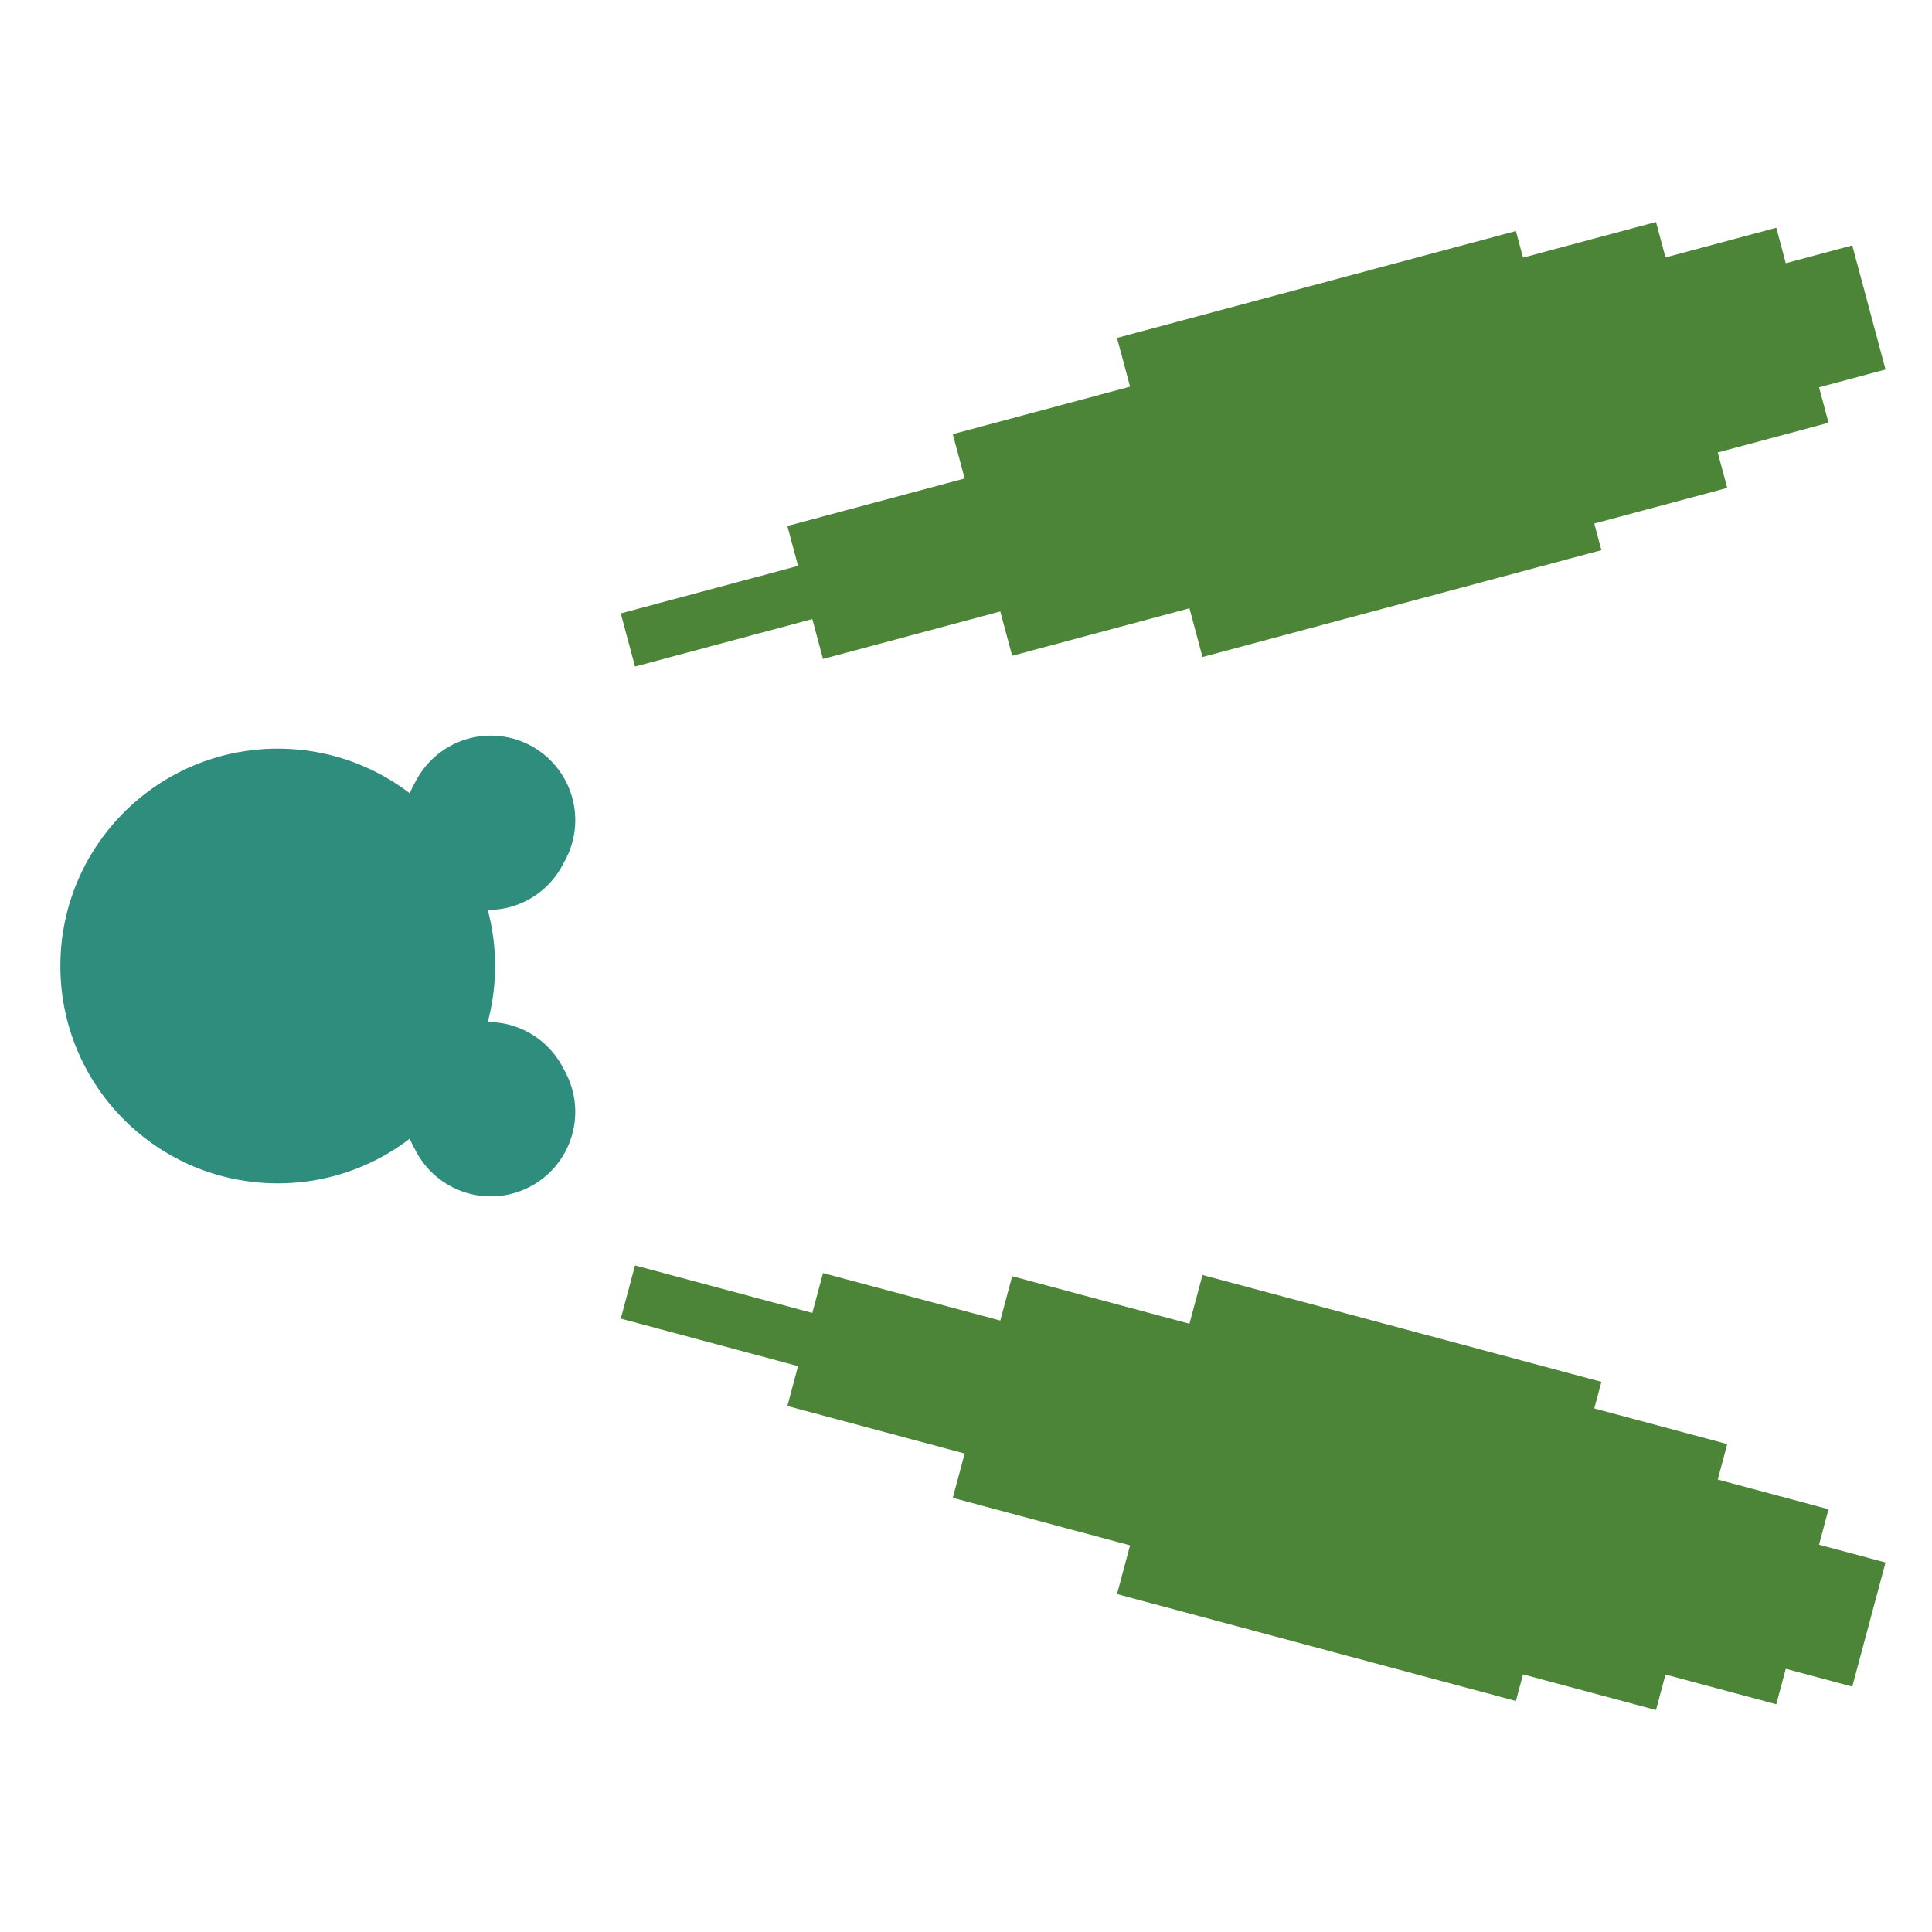
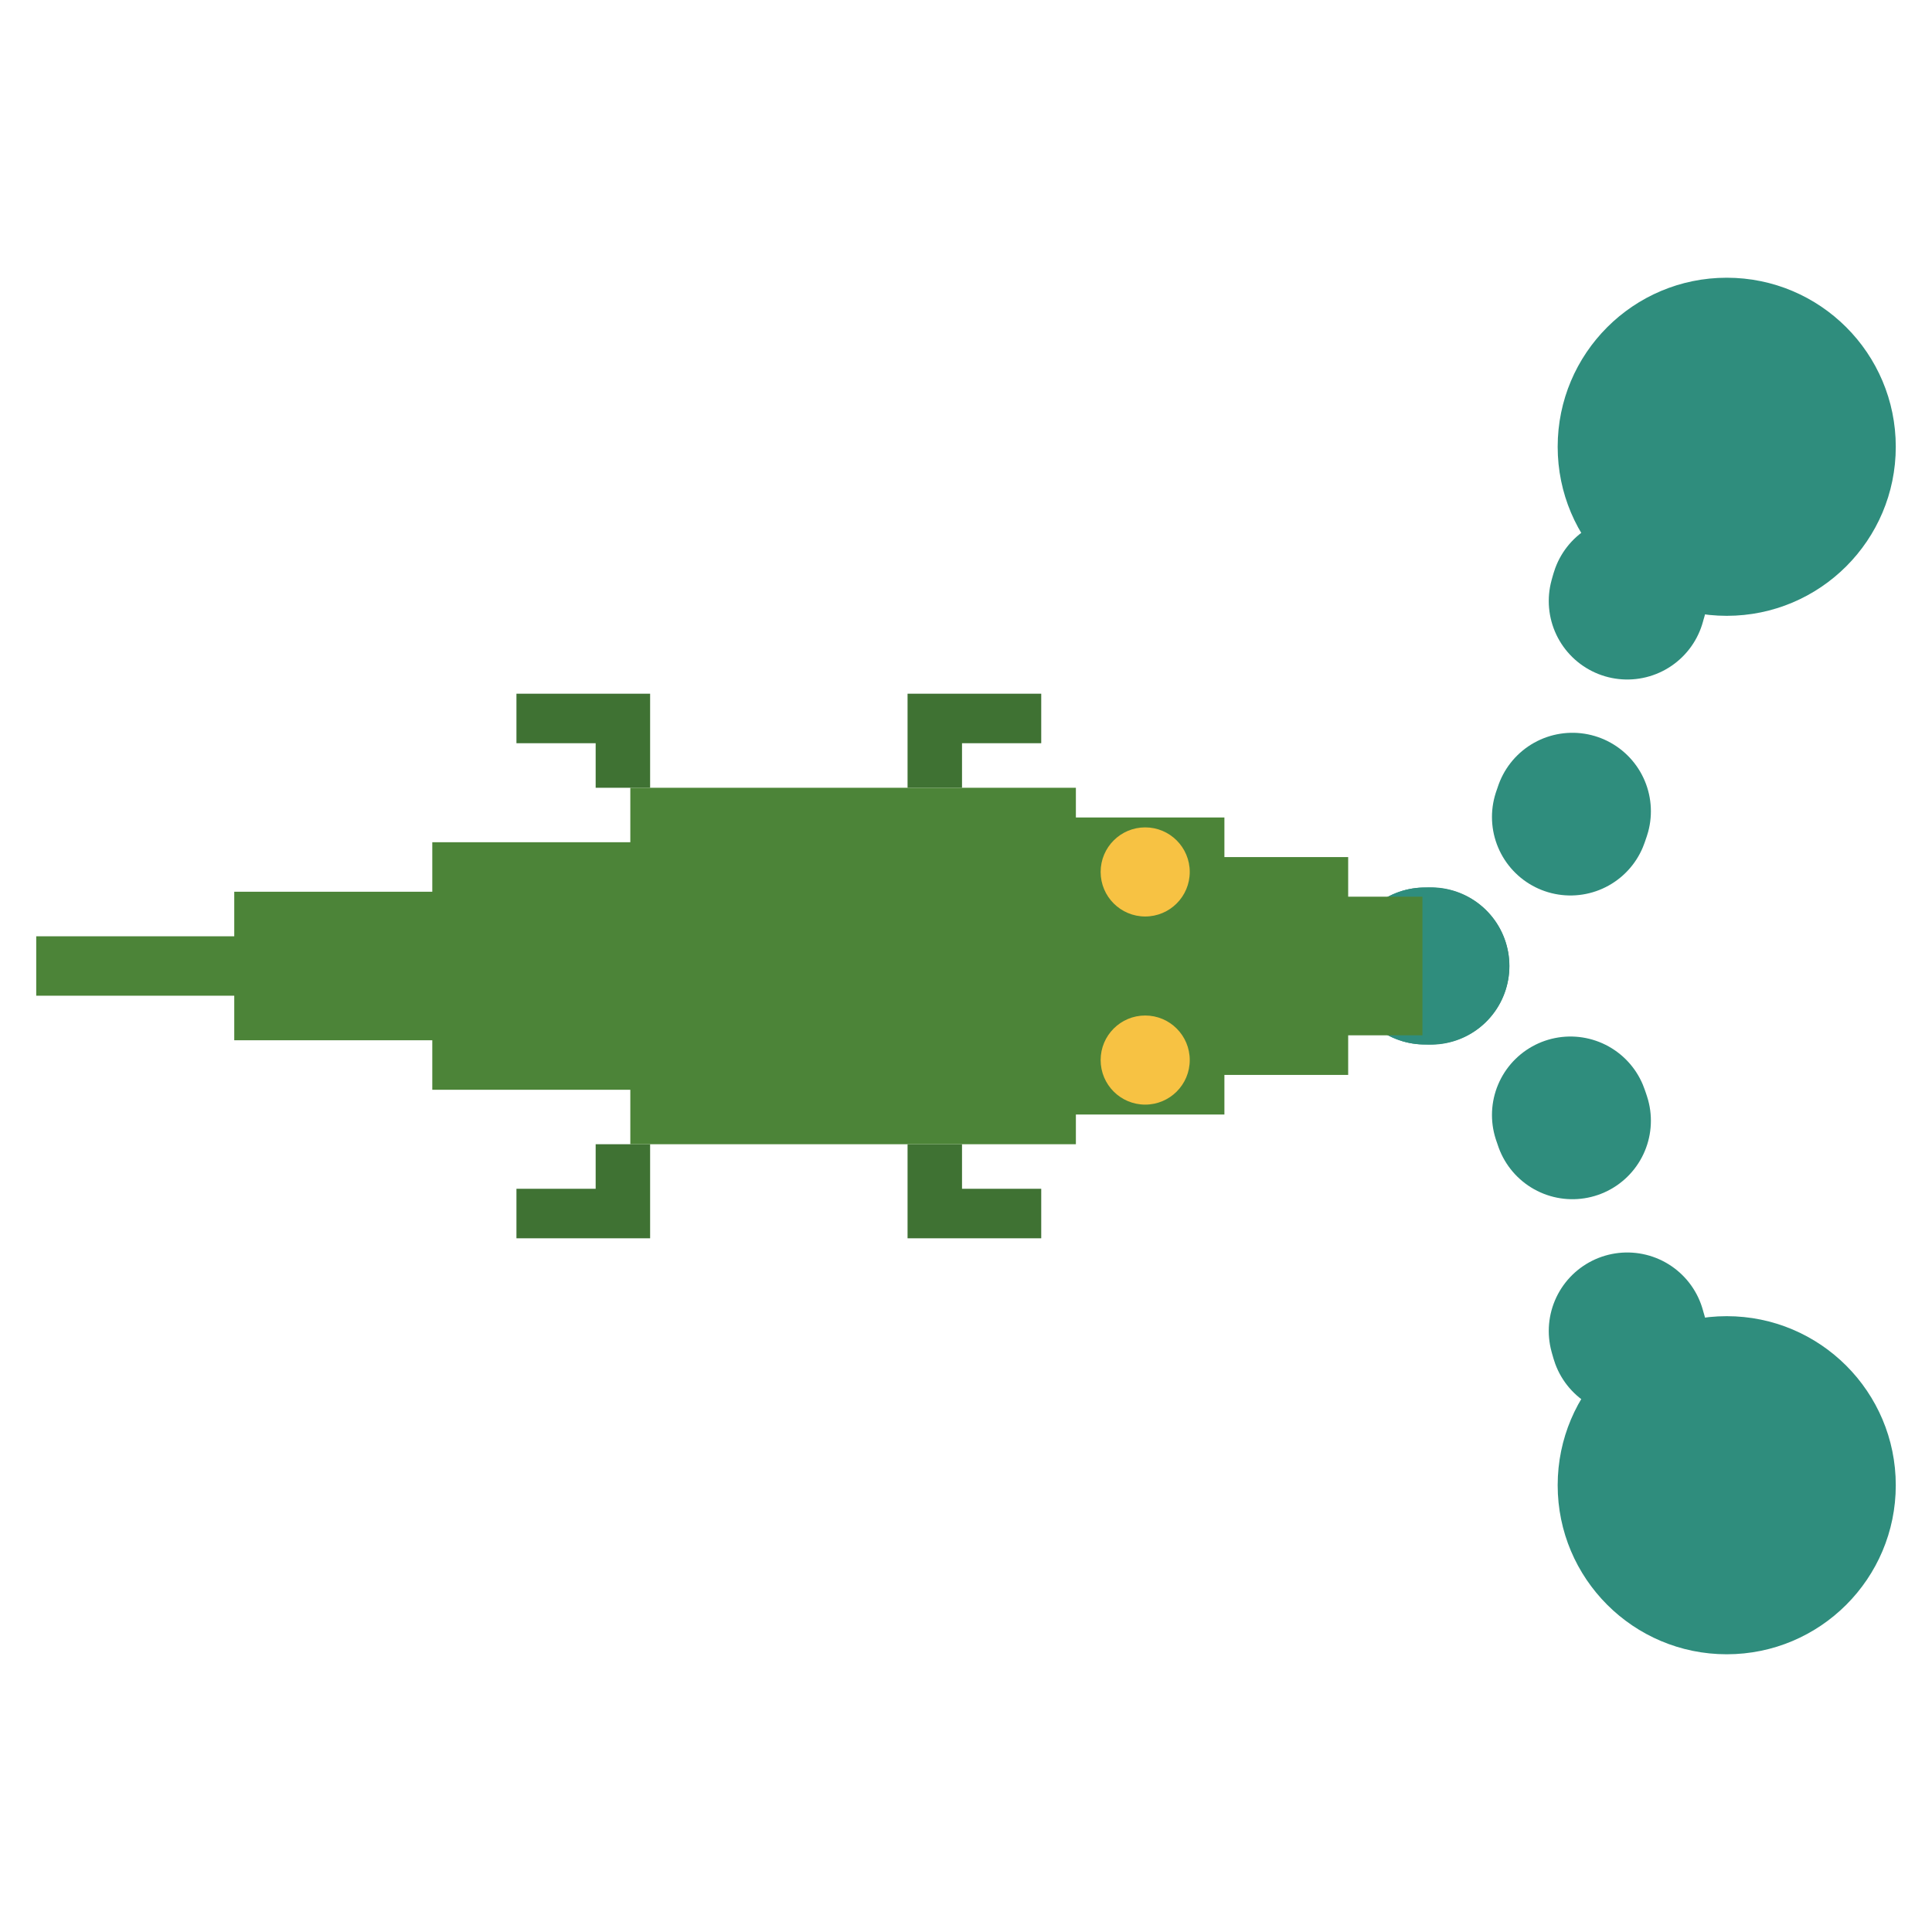
<svg xmlns="http://www.w3.org/2000/svg" viewBox="0 0 32 32" width="32" height="32">
-   <g stroke="#2f8d7d" stroke-width="2.8" fill="none" stroke-linecap="round" stroke-dasharray="0.1 4">
-     <path d="M5 16 C8.4 16 8 11.4 10.6 10.9" />
-     <path d="M5 16 C8.4 16 8 20.6 10.6 21.1" />
+   <g stroke="#2f8d7d" stroke-width="2.6" fill="none" stroke-linecap="round" stroke-dasharray="0.1 3.6">
+     <path d="M23.6 16 C26.6 16 26.4 9.6 27.6 8.6" />
+     <path d="M23.6 16 C26.6 16 26.4 22.4 27.6 23.4" />
  </g>
-   <circle cx="4.6" cy="16" r="3.6" fill="#2f8d7d" />
-   <g transform="translate(10.4 10.6) rotate(-15) scale(0.76)">
+   <g fill="#2f8d7d">
+     <circle cx="28.6" cy="7.4" r="2.8" />
+     <circle cx="28.6" cy="24.6" r="2.8" />
+   </g>
+   <g transform="translate(0.6 16) scale(0.82)">
+     <g fill="#3f7233">
+       <path d="M0 0 L0 -1.9 L2.7 -1.9 L2.7 -0.9 L1.1 -0.9 L1.1 0 Z" transform="translate(17.6 -3.6)" />
+       <path d="M0 0 L0 -1.9 L2.7 -1.9 L2.7 -0.9 L1.1 -0.9 L1.1 0 Z" transform="translate(12.4 -3.6) scale(-1 1)" />
+       <path d="M0 0 L0 -1.9 L2.7 -1.9 L2.7 -0.9 L1.1 -0.9 L1.1 0 Z" transform="translate(17.6 3.6) scale(1 -1)" />
+       <path d="M0 0 L0 -1.9 L2.7 -1.9 L2.7 -0.9 L1.1 -0.9 L1.1 0 Z" transform="translate(12.4 3.6) scale(-1 -1)" />
+     </g>
    <path d="M0 -0.6 L4 -0.6 L4 -1.5 L8 -1.5 L8 -2.5 L12 -2.5 L12 -3.6 L21 -3.6 L21 -3 L24 -3 L24 -2.2 L26.5 -2.2 L26.5 -1.4 L28 -1.4 L28 1.4 L26.5 1.4 L26.5 2.2 L24 2.2 L24 3 L21 3 L21 3.6 L12 3.6 L12 2.5 L8 2.5 L8 1.5 L4 1.5 L4 0.6 L0 0.6 Z" fill="#4c8438" />
-   </g>
-   <g transform="translate(10.4 21.4) rotate(15) scale(0.76)">
-     <path d="M0 -0.6 L4 -0.6 L4 -1.5 L8 -1.5 L8 -2.5 L12 -2.5 L12 -3.6 L21 -3.6 L21 -3 L24 -3 L24 -2.2 L26.5 -2.2 L26.5 -1.4 L28 -1.4 L28 1.4 L26.5 1.4 L26.5 2.2 L24 2.2 L24 3 L21 3 L21 3.6 L12 3.6 L12 2.5 L8 2.5 L8 1.5 L4 1.5 L4 0.6 L0 0.6 Z" fill="#4c8438" />
+     <circle cx="22.4" cy="-1.9" r="0.9" fill="#f7c243" />
+     <circle cx="22.4" cy="1.9" r="0.9" fill="#f7c243" />
  </g>
</svg>
